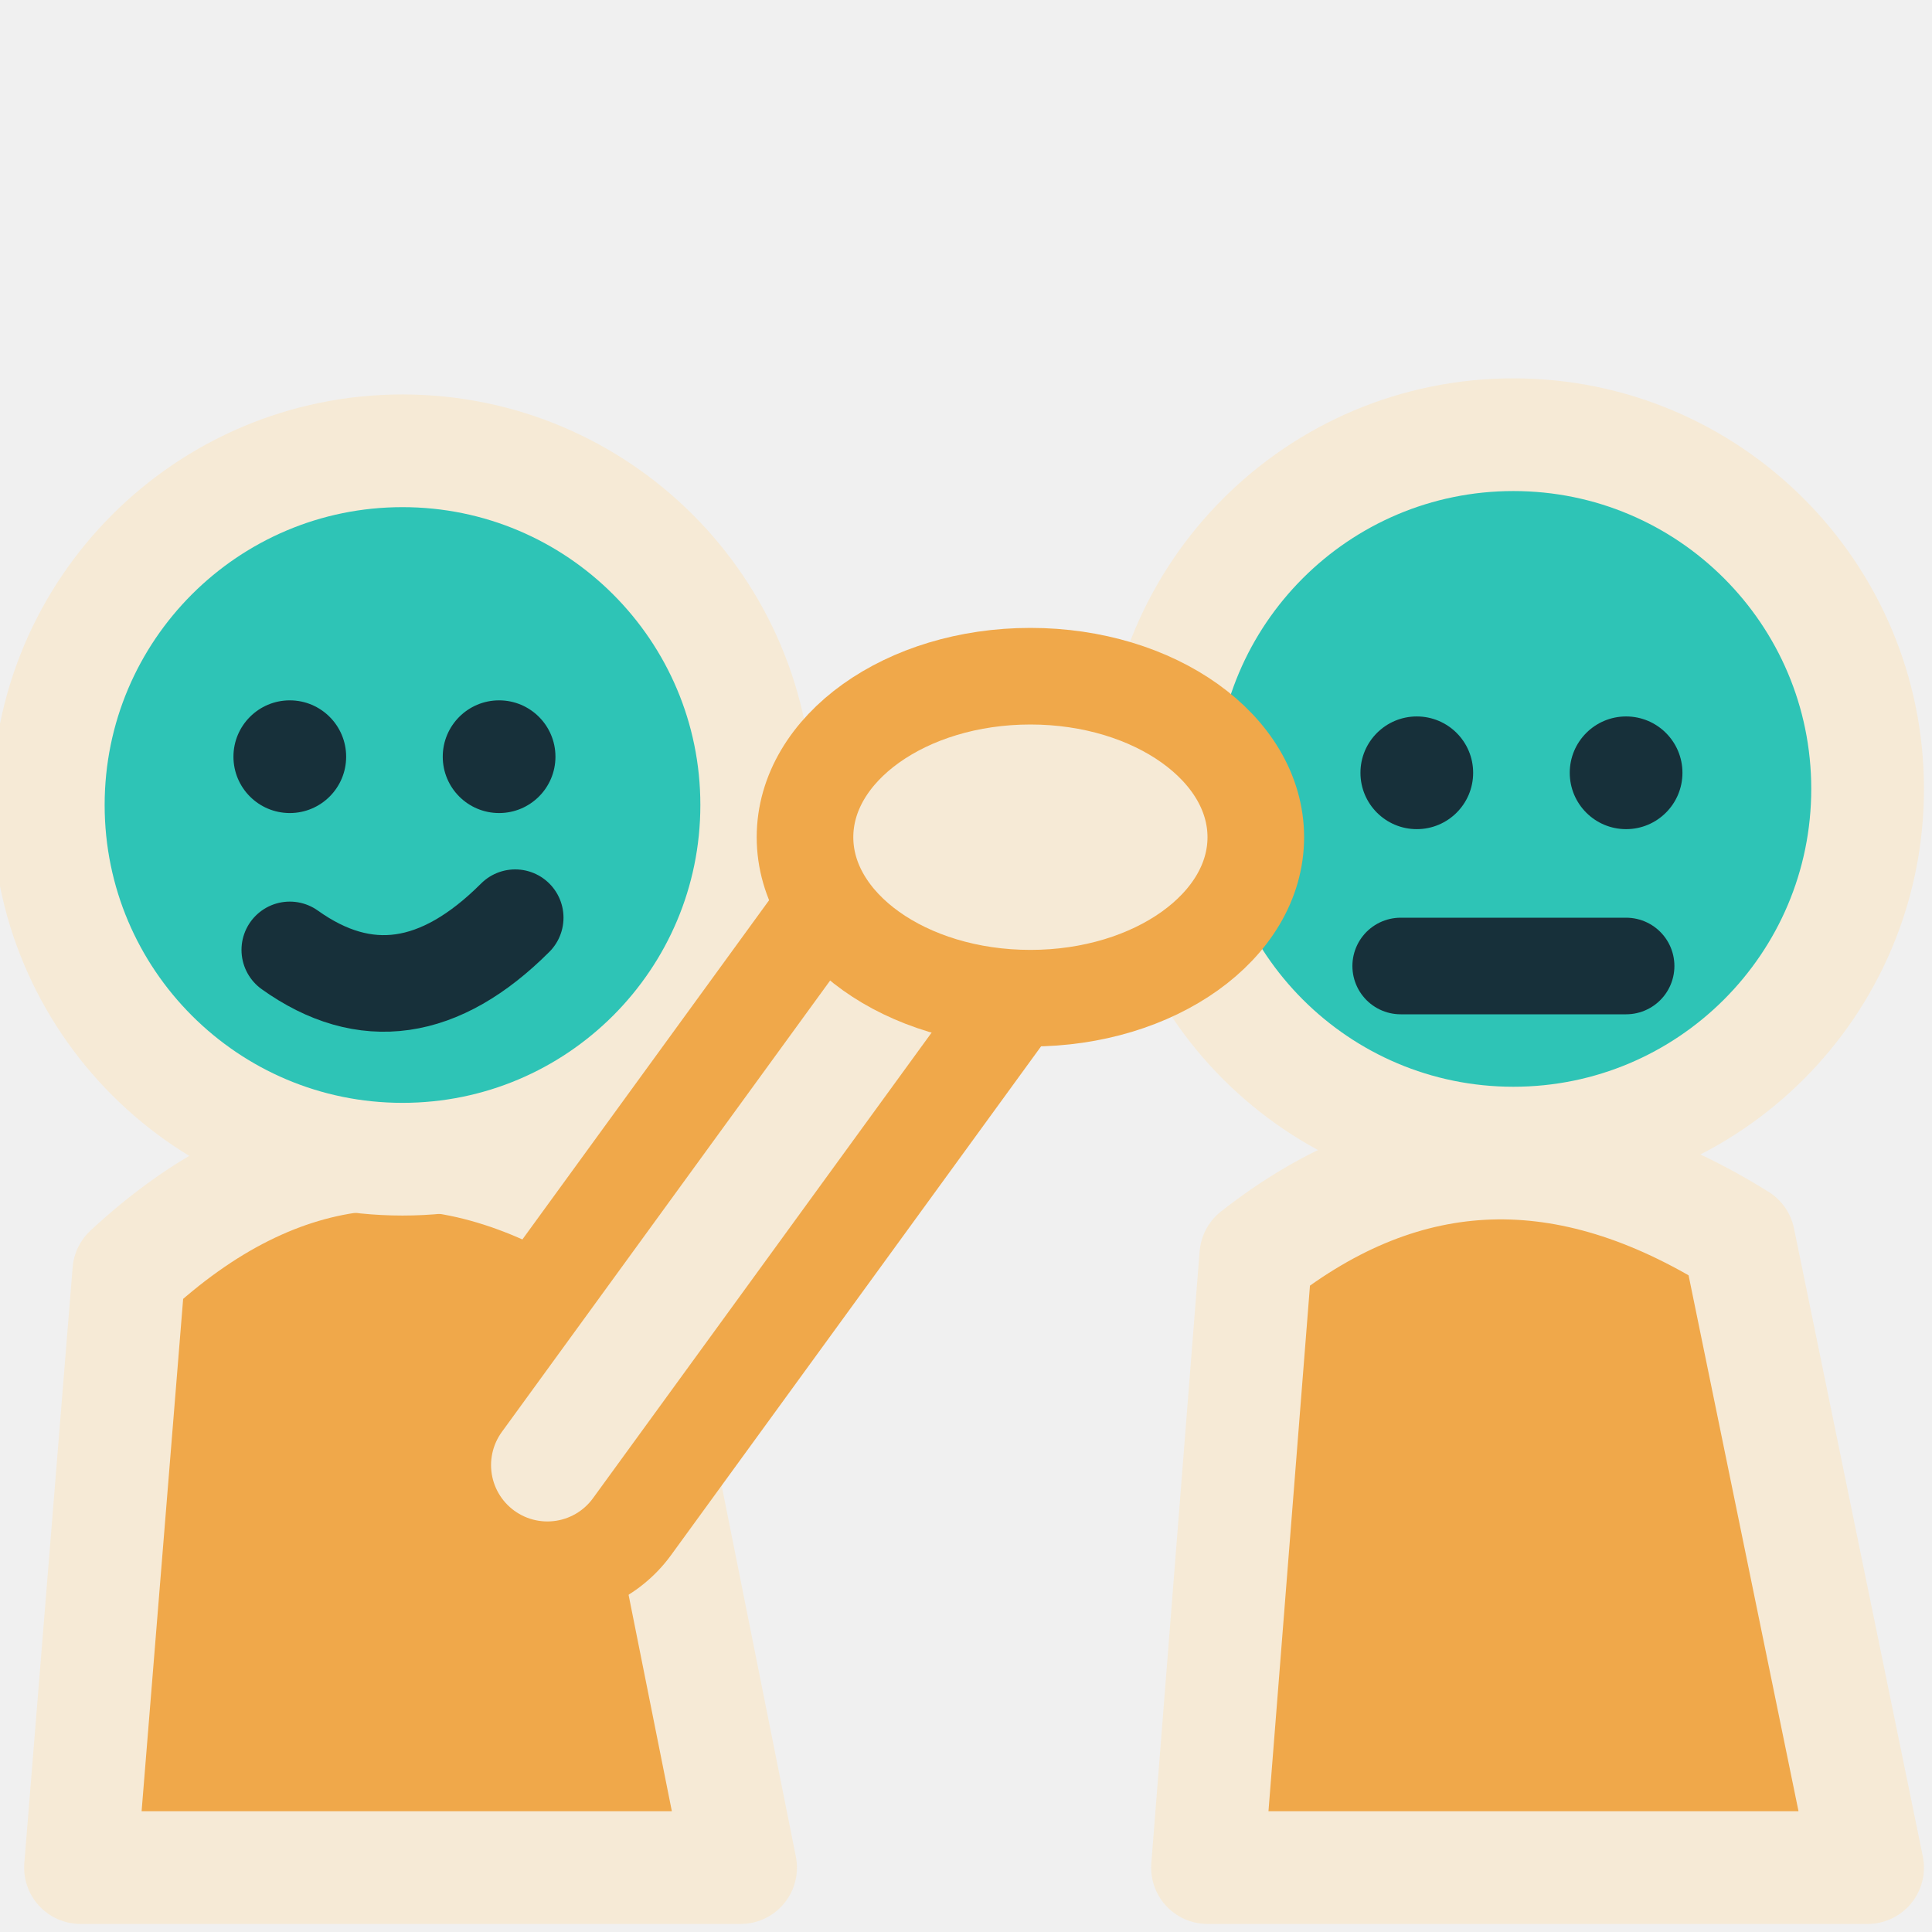
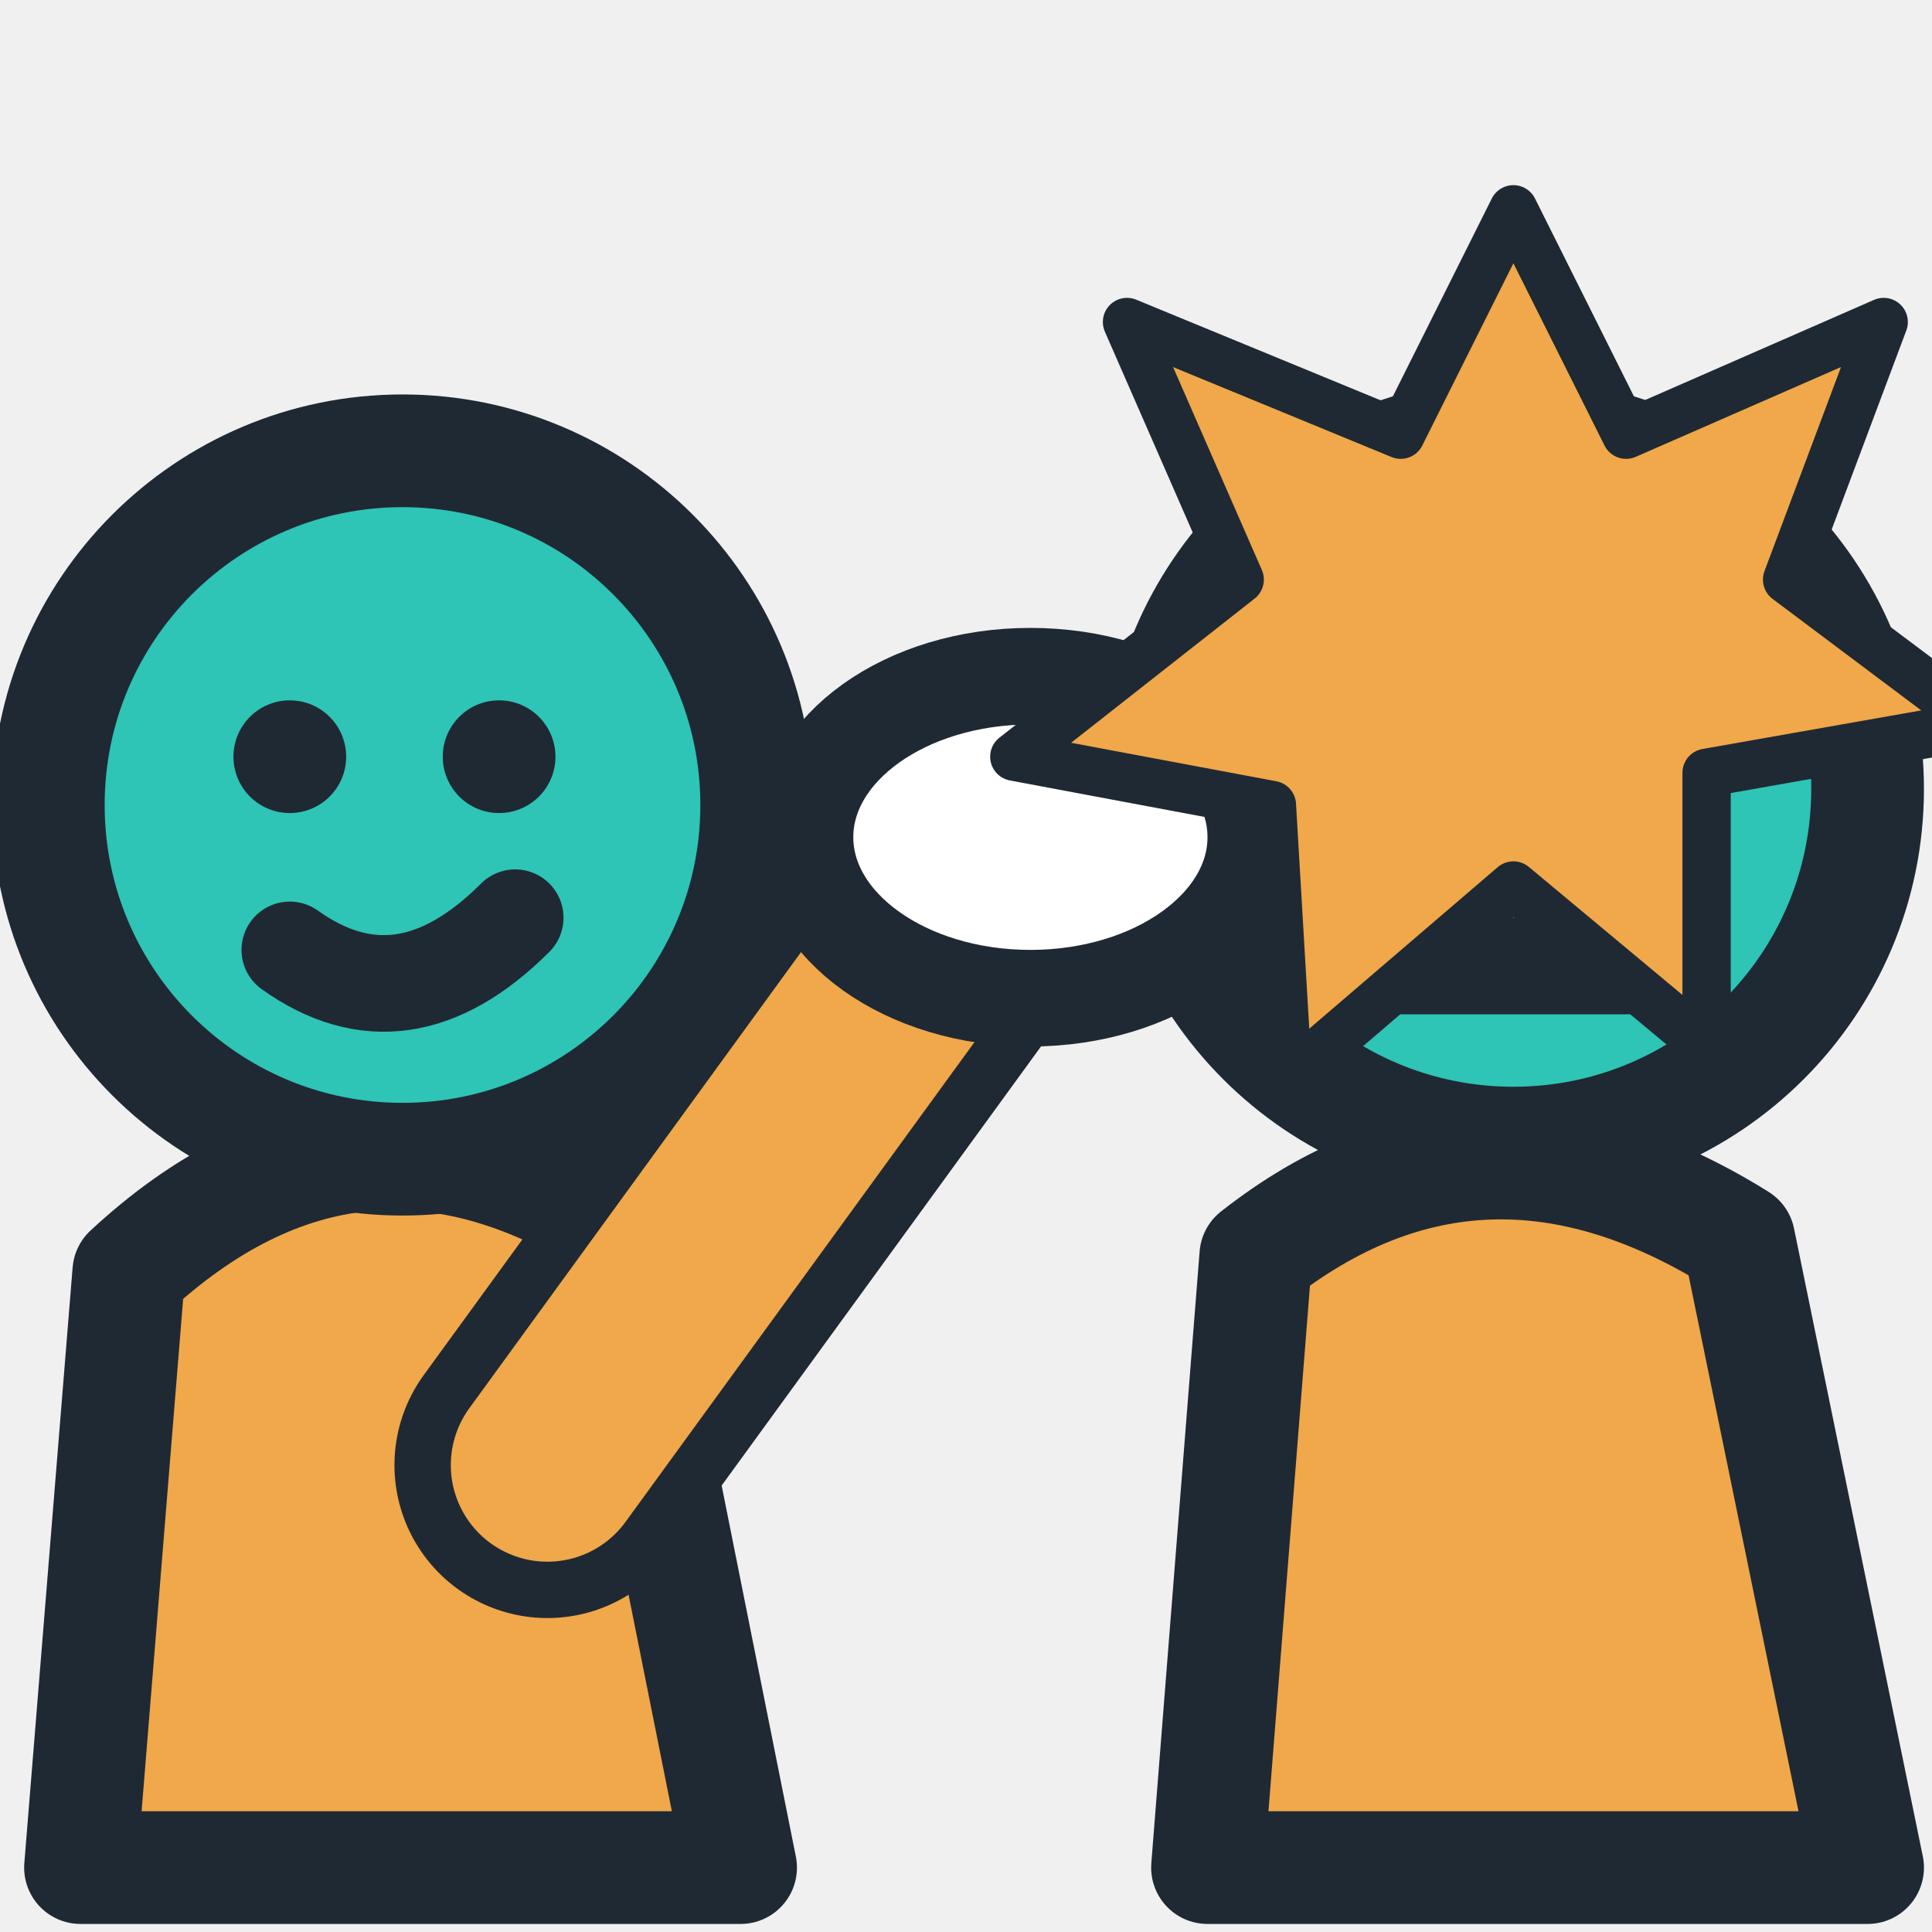
<svg xmlns="http://www.w3.org/2000/svg" viewBox="0 0 120 120" role="img" aria-labelledby="title">
-   <g>
-     <animateTransform attributeName="transform" type="translate" values="0 0;0 0;9 0;-4 0;0 0" keyTimes="0;.28;.43;.6;1" dur="1s" repeatCount="indefinite" />
-     <path d="M5 116 L8 79 Q22 66 38 76 L46 116Z" fill="#f0a84a" stroke="#f6ead6" stroke-width="7" stroke-linejoin="round" />
-     <circle cx="25" cy="50" r="22" fill="#2ec4b6" stroke="#f6ead6" stroke-width="7" />
-     <circle cx="18" cy="47" r="3.5" fill="#17303a" />
-     <circle cx="31" cy="47" r="3.5" fill="#17303a" />
-     <path d="M18 59 Q25 64 32 57" fill="none" stroke="#17303a" stroke-width="6" stroke-linecap="round" />
+   <style>
+     @keyframes tsk-left-move { 0%, 28%, 100% { transform: translateX(0) } 43% { transform: translateX(9px) } 60% { transform: translateX(-4px) } }
+     @keyframes tsk-right-move { 0%, 39%, 100% { transform: translate(0) } 46% { transform: translate(8px, 3px) } 62% { transform: translate(-5px, 1px) } }
+     @keyframes tsk-arm-swing { 0%, 28%, 100% { transform: rotate(-55deg) } 43% { transform: rotate(48deg) } 58% { transform: rotate(20deg) } }
+     @keyframes tsk-star-hit { 0%, 30% { transform: scale(.6); opacity: 0 } 38% { transform: scale(1.25); opacity: 1 } 70% { transform: scale(1.15); opacity: 1 } 90% { transform: scale(.9); opacity: 1 } 100% { transform: scale(.6); opacity: 0 } }
+     .tsk-left { animation: tsk-left-move 1s infinite; transform-box: view-box; }
+     .tsk-right { animation: tsk-right-move 1s infinite; transform-box: view-box; }
+     .tsk-arm { animation: tsk-arm-swing 1s infinite; transform-box: view-box; transform-origin: 34px 89px; }
+     .tsk-star { animation: tsk-star-hit 1s infinite; transform-box: view-box; transform-origin: 0 0; opacity: 1; }
+     @media (prefers-reduced-motion: reduce) {
+       .tsk-left { animation: none; }
+       .tsk-right { animation: none; }
+       .tsk-arm { animation: none; }
+       .tsk-star { animation: none; }
+     }
+   </style>
+   <g class="tsk-left">
+     <path d="M5 116 L8 79 Q22 66 38 76 L46 116Z" fill="#f0a84a" stroke="#1f2933" stroke-width="7" stroke-linejoin="round" />
+     <circle cx="25" cy="50" r="22" fill="#2ec4b6" stroke="#1f2933" stroke-width="7" />
+     <circle cx="18" cy="47" r="3.5" fill="#1f2933" />
+     <circle cx="31" cy="47" r="3.5" fill="#1f2933" />
+     <path d="M18 59 Q25 64 32 57" fill="none" stroke="#1f2933" stroke-width="6" stroke-linecap="round" />
  </g>
-   <g>
-     <animateTransform attributeName="transform" type="translate" values="0 0;0 0;8 3;-5 1;0 0" keyTimes="0;.39;.46;.62;1" dur="1s" repeatCount="indefinite" />
-     <path d="M75 116 L78 78 Q92 67 108 77 L116 116Z" fill="#f0a84a" stroke="#f6ead6" stroke-width="7" stroke-linejoin="round" />
-     <circle cx="94" cy="49" r="22" fill="#2ec4b6" stroke="#f6ead6" stroke-width="7" />
-     <circle cx="88" cy="48" r="3.5" fill="#17303a" />
-     <circle cx="101" cy="48" r="3.5" fill="#17303a" />
-     <path d="M87 60 L101 60" stroke="#17303a" stroke-width="6" stroke-linecap="round" />
+   <g class="tsk-right">
+     <path d="M75 116 L78 78 Q92 67 108 77 L116 116Z" fill="#f0a84a" stroke="#1f2933" stroke-width="7" stroke-linejoin="round" />
+     <circle cx="94" cy="49" r="22" fill="#2ec4b6" stroke="#1f2933" stroke-width="7" />
+     <circle cx="88" cy="48" r="3.5" fill="#1f2933" />
+     <circle cx="101" cy="48" r="3.5" fill="#1f2933" />
+     <path d="M87 60 L101 60" stroke="#1f2933" stroke-width="6" stroke-linecap="round" />
  </g>
-   <g>
-     <animateTransform attributeName="transform" type="rotate" values="-55 34 89;-55 34 89;48 34 89;20 34 89;-55 34 89" keyTimes="0;.28;.43;.58;1" dur="1s" repeatCount="indefinite" />
-     <path d="M34 91 L58 58" fill="none" stroke="#f0a84a" stroke-width="19" stroke-linecap="round" />
-     <path d="M34 91 L58 58" fill="none" stroke="#f6ead6" stroke-width="7" stroke-linecap="round" />
-     <ellipse cx="64" cy="52" rx="14" ry="10" fill="#f6ead6" stroke="#f0a84a" stroke-width="6" />
+   <g class="tsk-arm">
+     <path d="M34 91 L58 58" fill="none" stroke="#1f2933" stroke-width="19" stroke-linecap="round" />
+     <path d="M34 91 L58 58" fill="none" stroke="#f0a84a" stroke-width="12" stroke-linecap="round" />
+     <ellipse cx="64" cy="52" rx="14" ry="10" fill="#ffffff" stroke="#1f2933" stroke-width="6" />
  </g>
  <g transform="translate(94 38)">
-     <g fill="#f0a84a" opacity="0">
+     <g class="tsk-star" fill="#f0a84a" stroke="#1f2933" stroke-width="3" stroke-linejoin="round">
      <path d="M0 -25 L7 -11 L23 -18 L17 -2 L29 7 L12 10 L12 27 L0 17 L-14 29 L-15 12 L-31 9 L-17 -2 L-24 -18 L-7 -11Z" />
-       <animate attributeName="opacity" values="0;0;1;1;.5;0" keyTimes="0;.3;.38;.7;.85;1" dur="1s" repeatCount="indefinite" />
-       <animateTransform attributeName="transform" type="scale" values=".6;.6;1.25;1.15;.9;.6" keyTimes="0;.3;.38;.7;.85;1" dur="1s" repeatCount="indefinite" />
    </g>
  </g>
</svg>
